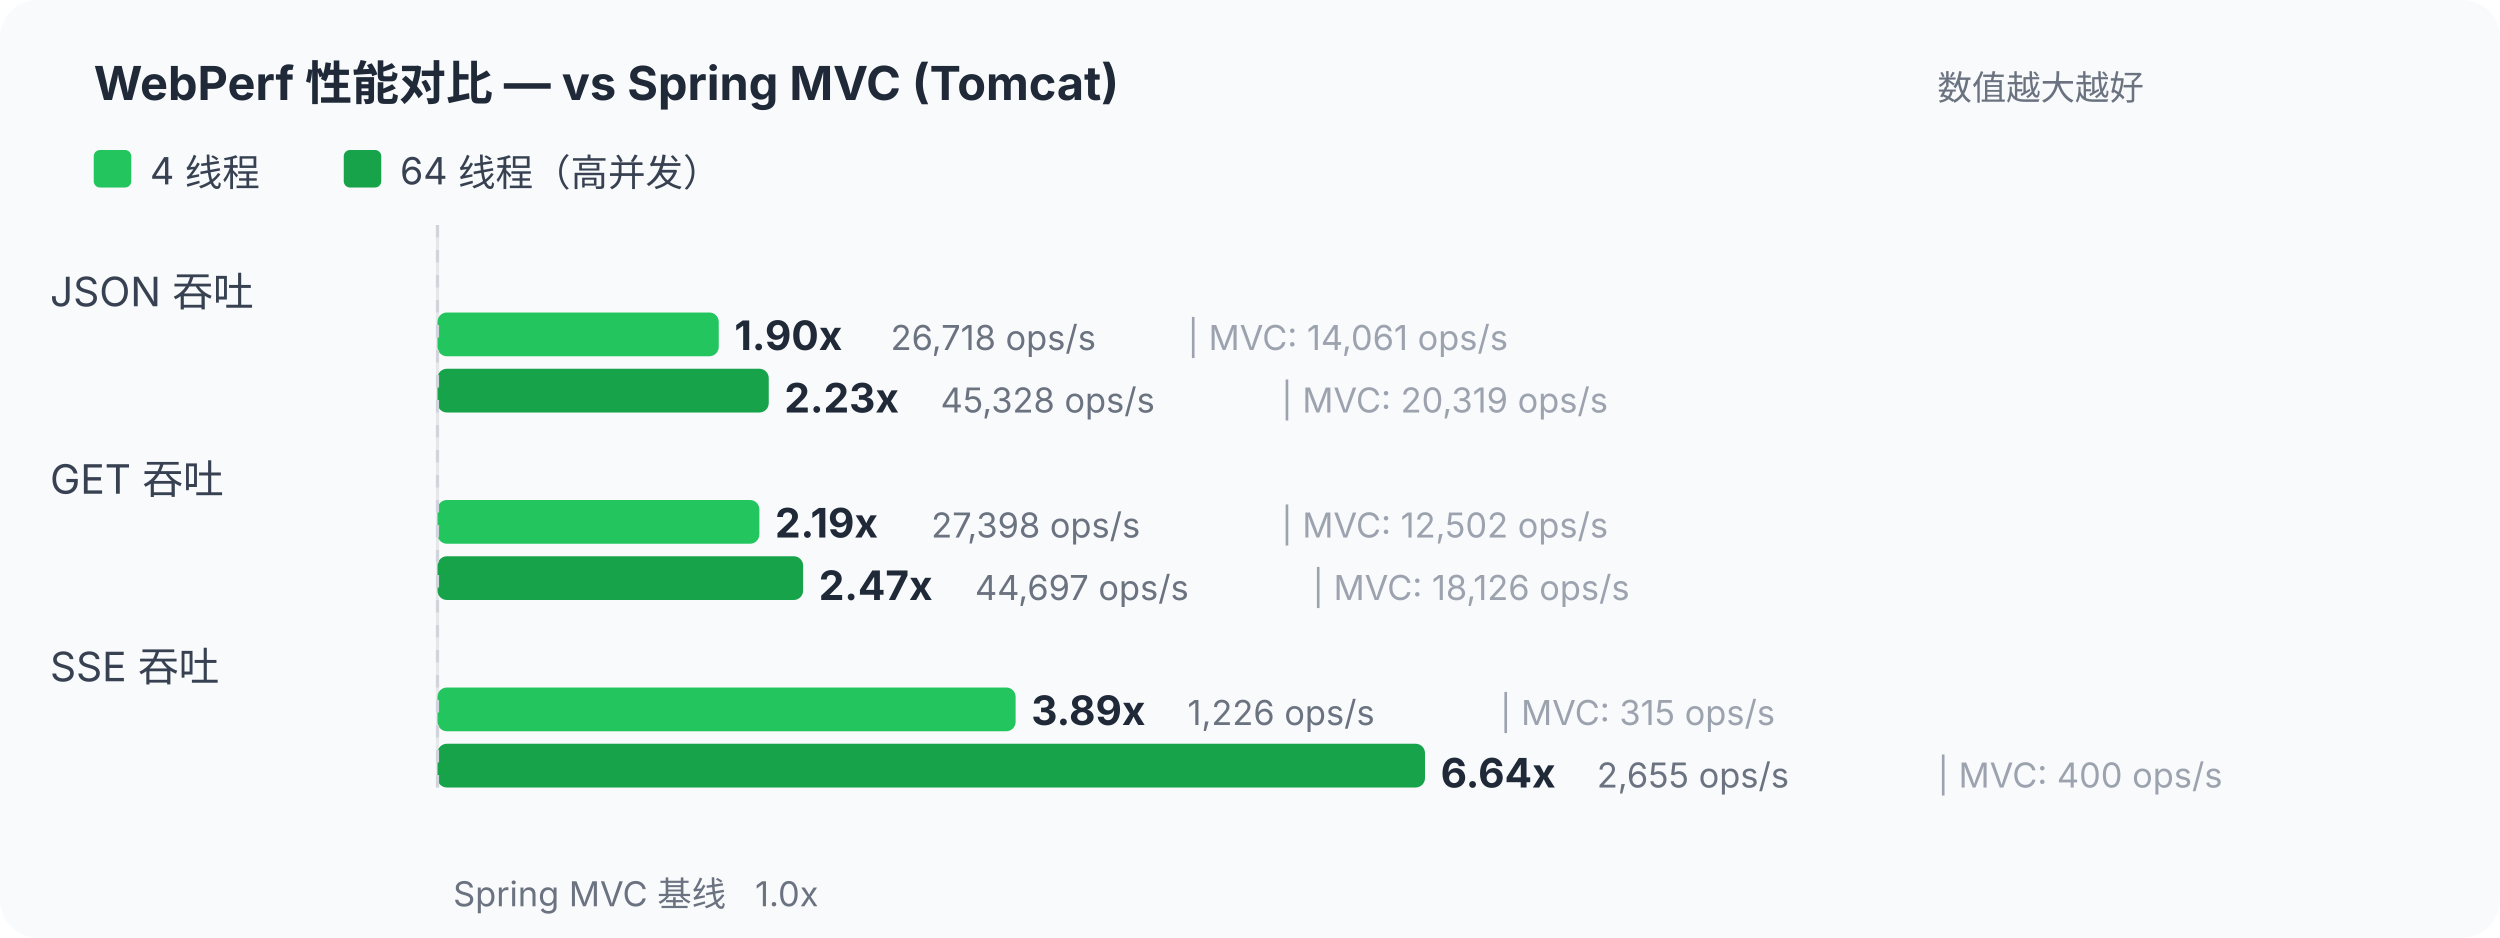
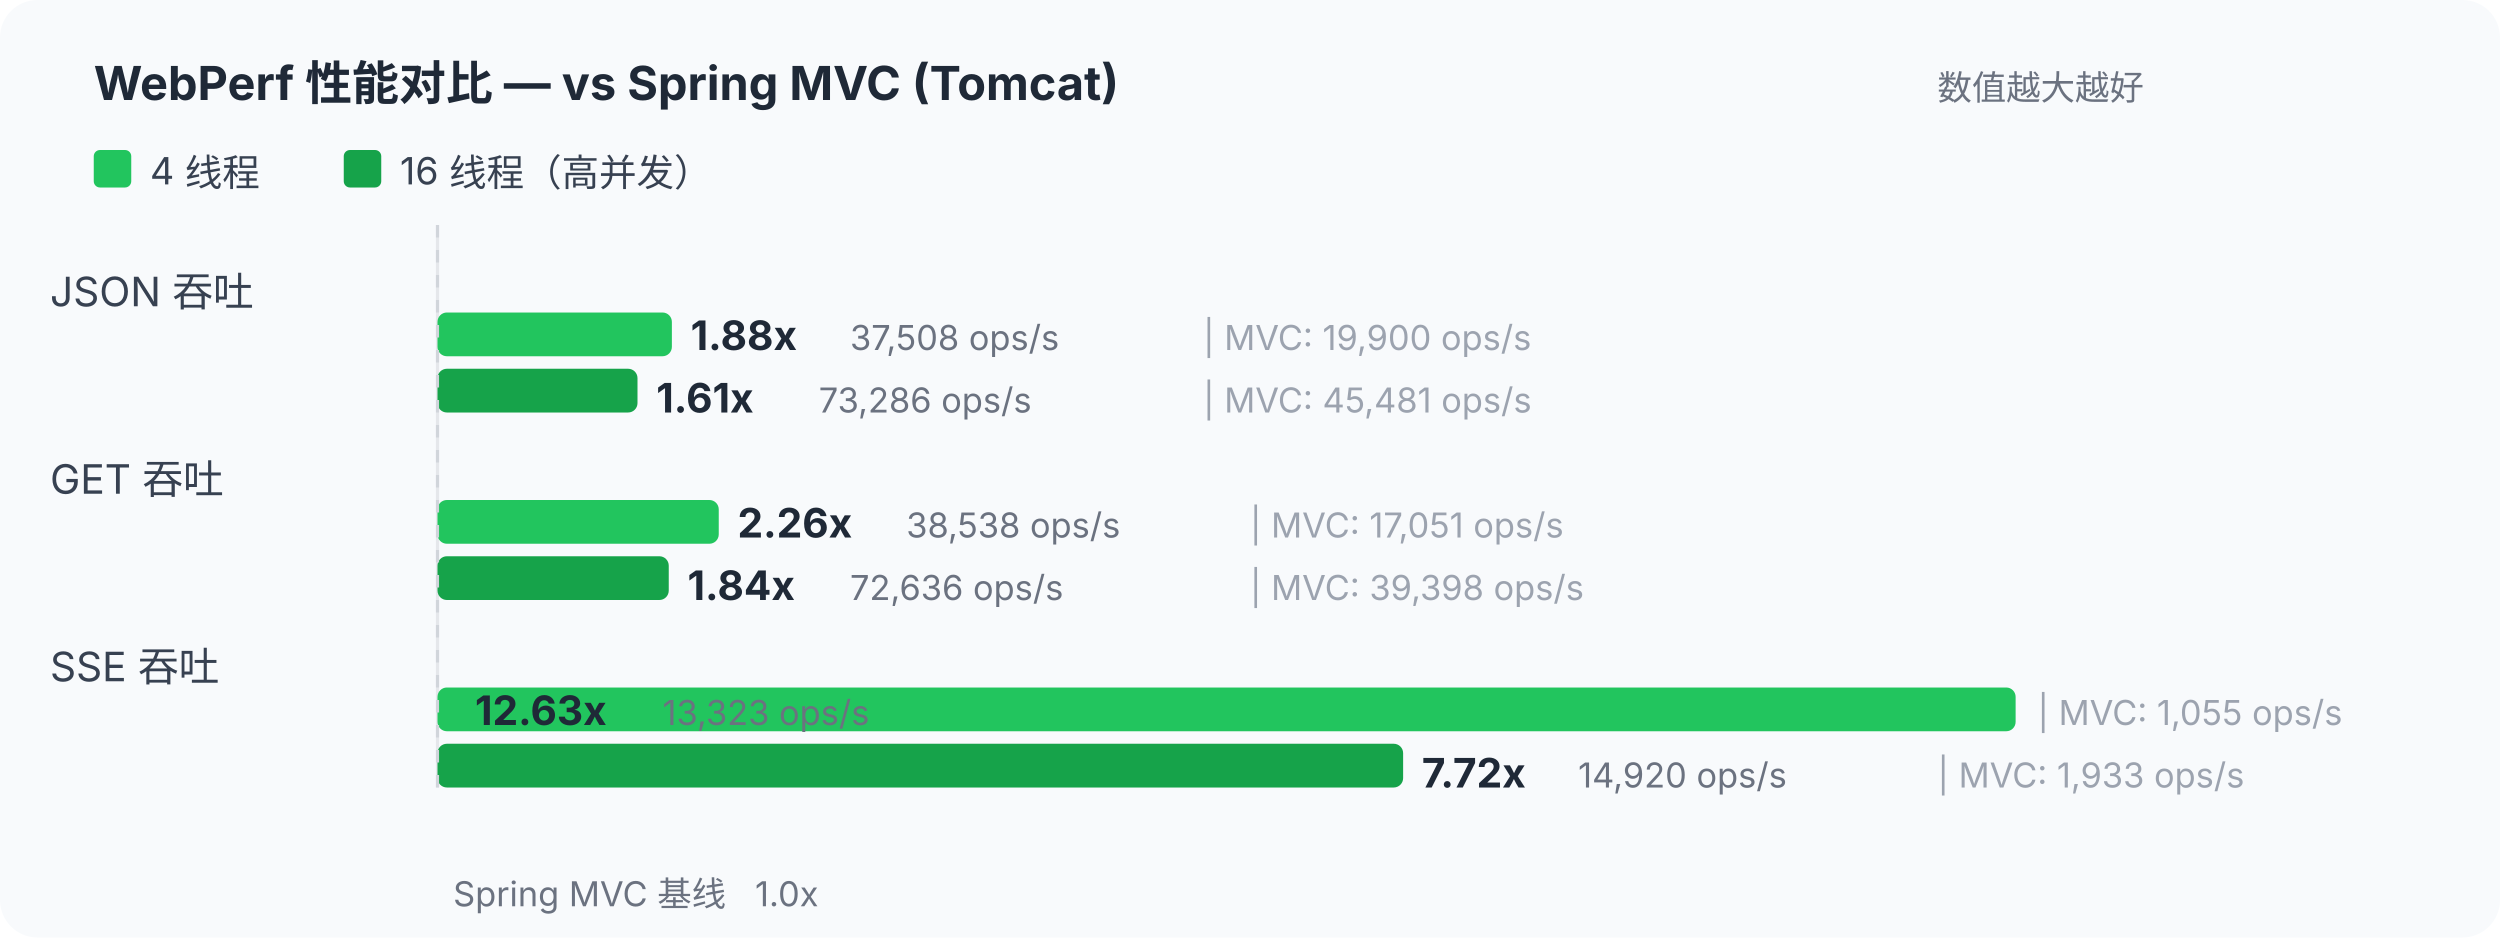
<svg xmlns="http://www.w3.org/2000/svg" width="800" height="300" viewBox="0 0 800 300">
  <style>
 .title { font: bold 15px -apple-system,BlinkMacSystemFont,sans-serif; fill: #1f2937; }
 .label { font: 13px -apple-system,BlinkMacSystemFont,sans-serif; fill: #374151; }
 .value { font: bold 13px -apple-system,BlinkMacSystemFont,sans-serif; fill: #1f2937; }
 .sub { font: 11px -apple-system,BlinkMacSystemFont,sans-serif; fill: #6b7280; }
 .unit { font: 11px -apple-system,BlinkMacSystemFont,sans-serif; fill: #6b7280; }
 .mvc  { font: 11px -apple-system,BlinkMacSystemFont,sans-serif; fill: #9ca3af; }
 .legend { font: 12px -apple-system,BlinkMacSystemFont,sans-serif; fill: #374151; }
 .baseline { stroke: #d1d5db; stroke-dasharray: 4,4; }
</style>
  <rect x="0" y="0" width="800" height="300" rx="12" fill="#f8fafc" />
  <text x="30" y="32" class="title">WebPerf 性能对比 — vs Spring MVC (Tomcat)</text>
  <text x="620" y="32" class="sub">数值越大越好</text>
  <rect x="30" y="48" width="12" height="12" rx="2" fill="#22c55e" />
  <text x="48" y="59" class="legend">4 线程</text>
  <rect x="110" y="48" width="12" height="12" rx="2" fill="#16a34a" />
-   <text x="128" y="59" class="legend">64 线程（高并发）</text>
+   <text x="128" y="59" class="legend">16 线程（高并发）</text>
  <line x1="140" y1="72" x2="140" y2="252" stroke="#e5e7eb" stroke-width="1" />
  <text x="16" y="98" class="label">JSON 吞吐</text>
-   <rect x="140" y="100" width="90" height="14" rx="3" fill="#22c55e" />
-   <text x="235" y="112" class="value">1.90x</text>
-   <text x="285" y="112" class="unit">26,718 ops/s</text>
-   <text x="380" y="112" class="mvc">|  MVC: 14,061 ops/s</text>
-   <rect x="140" y="118" width="106" height="14" rx="3" fill="#16a34a" />
-   <text x="251" y="132" class="value">2.23x</text>
-   <text x="301" y="132" class="unit">45,328 ops/s</text>
-   <text x="410" y="132" class="mvc">|  MVC: 20,319 ops/s</text>
+   <rect x="140" y="100" width="75" height="14" rx="3" fill="#22c55e" />
+   <text x="221" y="112" class="value">1.88x</text>
+   <text x="272" y="112" class="unit">37,508 ops/s</text>
+   <text x="385" y="112" class="mvc">|  MVC: 19,900 ops/s</text>
+   <rect x="140" y="118" width="64" height="14" rx="3" fill="#16a34a" />
+   <text x="210" y="132" class="value">1.61x</text>
+   <text x="262" y="132" class="unit">73,286 ops/s</text>
+   <text x="385" y="132" class="mvc">|  MVC: 45,481 ops/s</text>
  <text x="16" y="158" class="label">GET 吞吐</text>
-   <rect x="140" y="160" width="103" height="14" rx="3" fill="#22c55e" />
-   <text x="248" y="172" class="value">2.19x</text>
-   <text x="298" y="172" class="unit">27,398 ops/s</text>
-   <text x="410" y="172" class="mvc">|  MVC: 12,502 ops/s</text>
-   <rect x="140" y="178" width="117" height="14" rx="3" fill="#16a34a" />
-   <text x="262" y="192" class="value">2.47x</text>
-   <text x="312" y="192" class="unit">44,697 ops/s</text>
-   <text x="420" y="192" class="mvc">|  MVC: 18,126 ops/s</text>
+   <rect x="140" y="160" width="90" height="14" rx="3" fill="#22c55e" />
+   <text x="236" y="172" class="value">2.26x</text>
+   <text x="290" y="172" class="unit">38,538 ops/s</text>
+   <text x="400" y="172" class="mvc">|  MVC: 17,051 ops/s</text>
+   <rect x="140" y="178" width="74" height="14" rx="3" fill="#16a34a" />
+   <text x="220" y="192" class="value">1.84x</text>
+   <text x="272" y="192" class="unit">72,636 ops/s</text>
+   <text x="400" y="192" class="mvc">|  MVC: 39,398 ops/s</text>
  <text x="16" y="218" class="label">SSE 吞吐</text>
-   <rect x="140" y="220" width="185" height="14" rx="3" fill="#22c55e" />
-   <text x="330" y="232" class="value">3.89x</text>
-   <text x="380" y="232" class="unit">1,226 ops/s</text>
-   <text x="480" y="232" class="mvc">|  MVC: 315 ops/s</text>
-   <rect x="140" y="238" width="316" height="14" rx="3" fill="#16a34a" />
-   <text x="461" y="252" class="value">6.64x</text>
-   <text x="511" y="252" class="unit">2,655 ops/s</text>
-   <text x="620" y="252" class="mvc">|  MVC: 400 ops/s</text>
+   <rect x="140" y="220" width="505" height="14" rx="3" fill="#22c55e" />
+   <text x="152" y="232" class="value">12.63x</text>
+   <text x="212" y="232" class="unit">13,323 ops/s</text>
+   <text x="652" y="232" class="mvc">|  MVC: 1,055 ops/s</text>
+   <rect x="140" y="238" width="309" height="14" rx="3" fill="#16a34a" />
+   <text x="455" y="252" class="value">7.72x</text>
+   <text x="505" y="252" class="unit">14,920 ops/s</text>
+   <text x="620" y="252" class="mvc">|  MVC: 1,933 ops/s</text>
  <line x1="140" y1="72" x2="140" y2="252" class="baseline" />
  <text x="145" y="290" class="sub">Spring MVC 基线   1.0x</text>
</svg>
